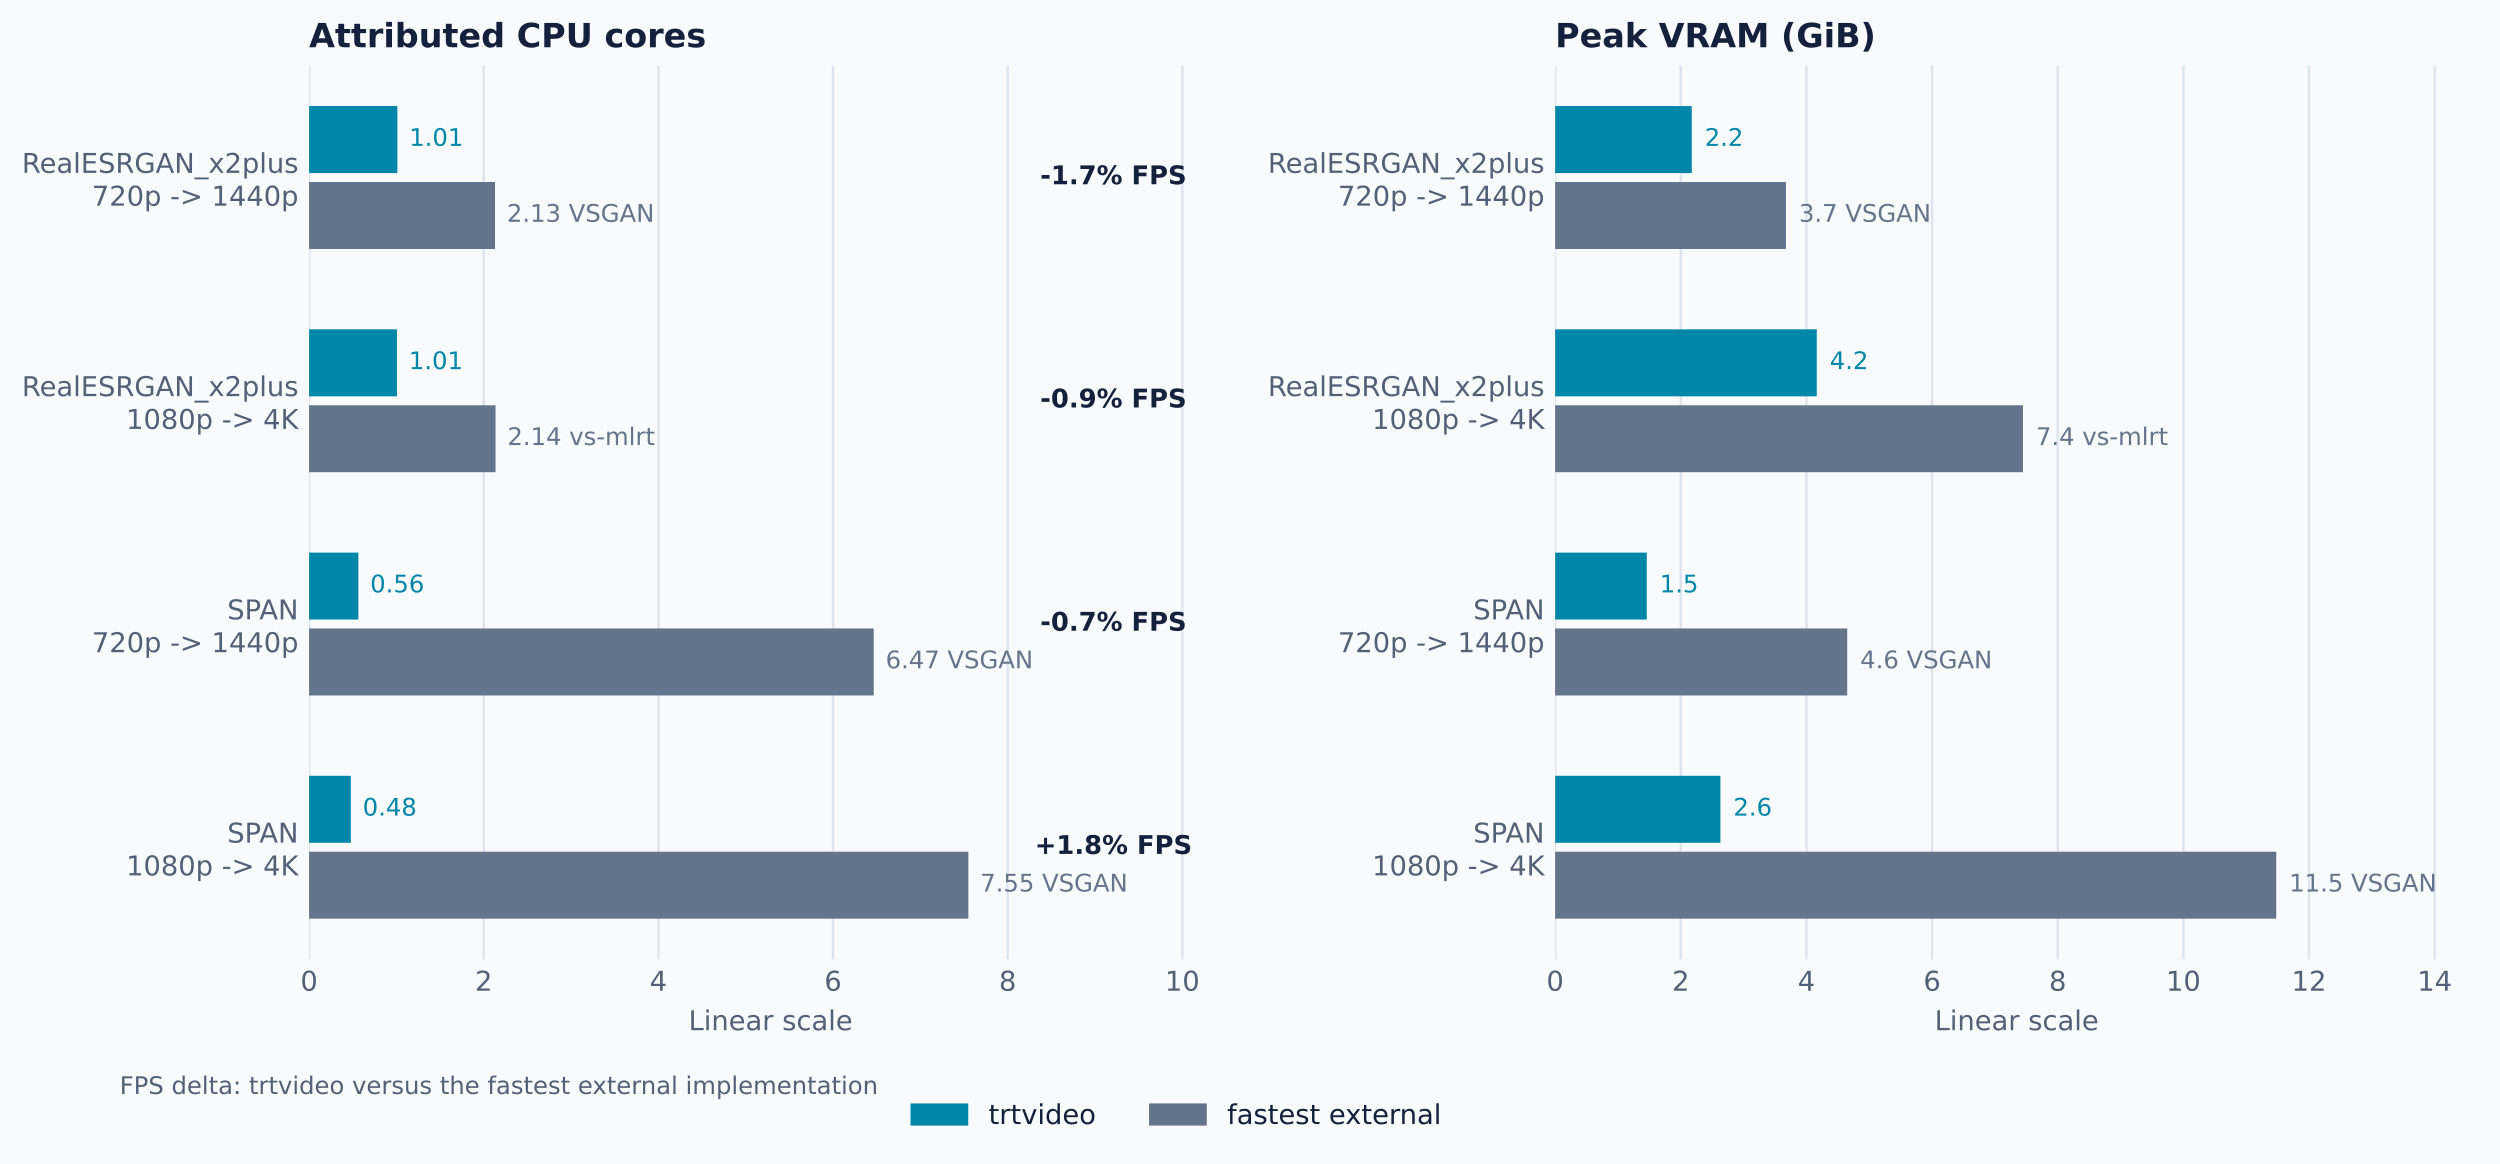
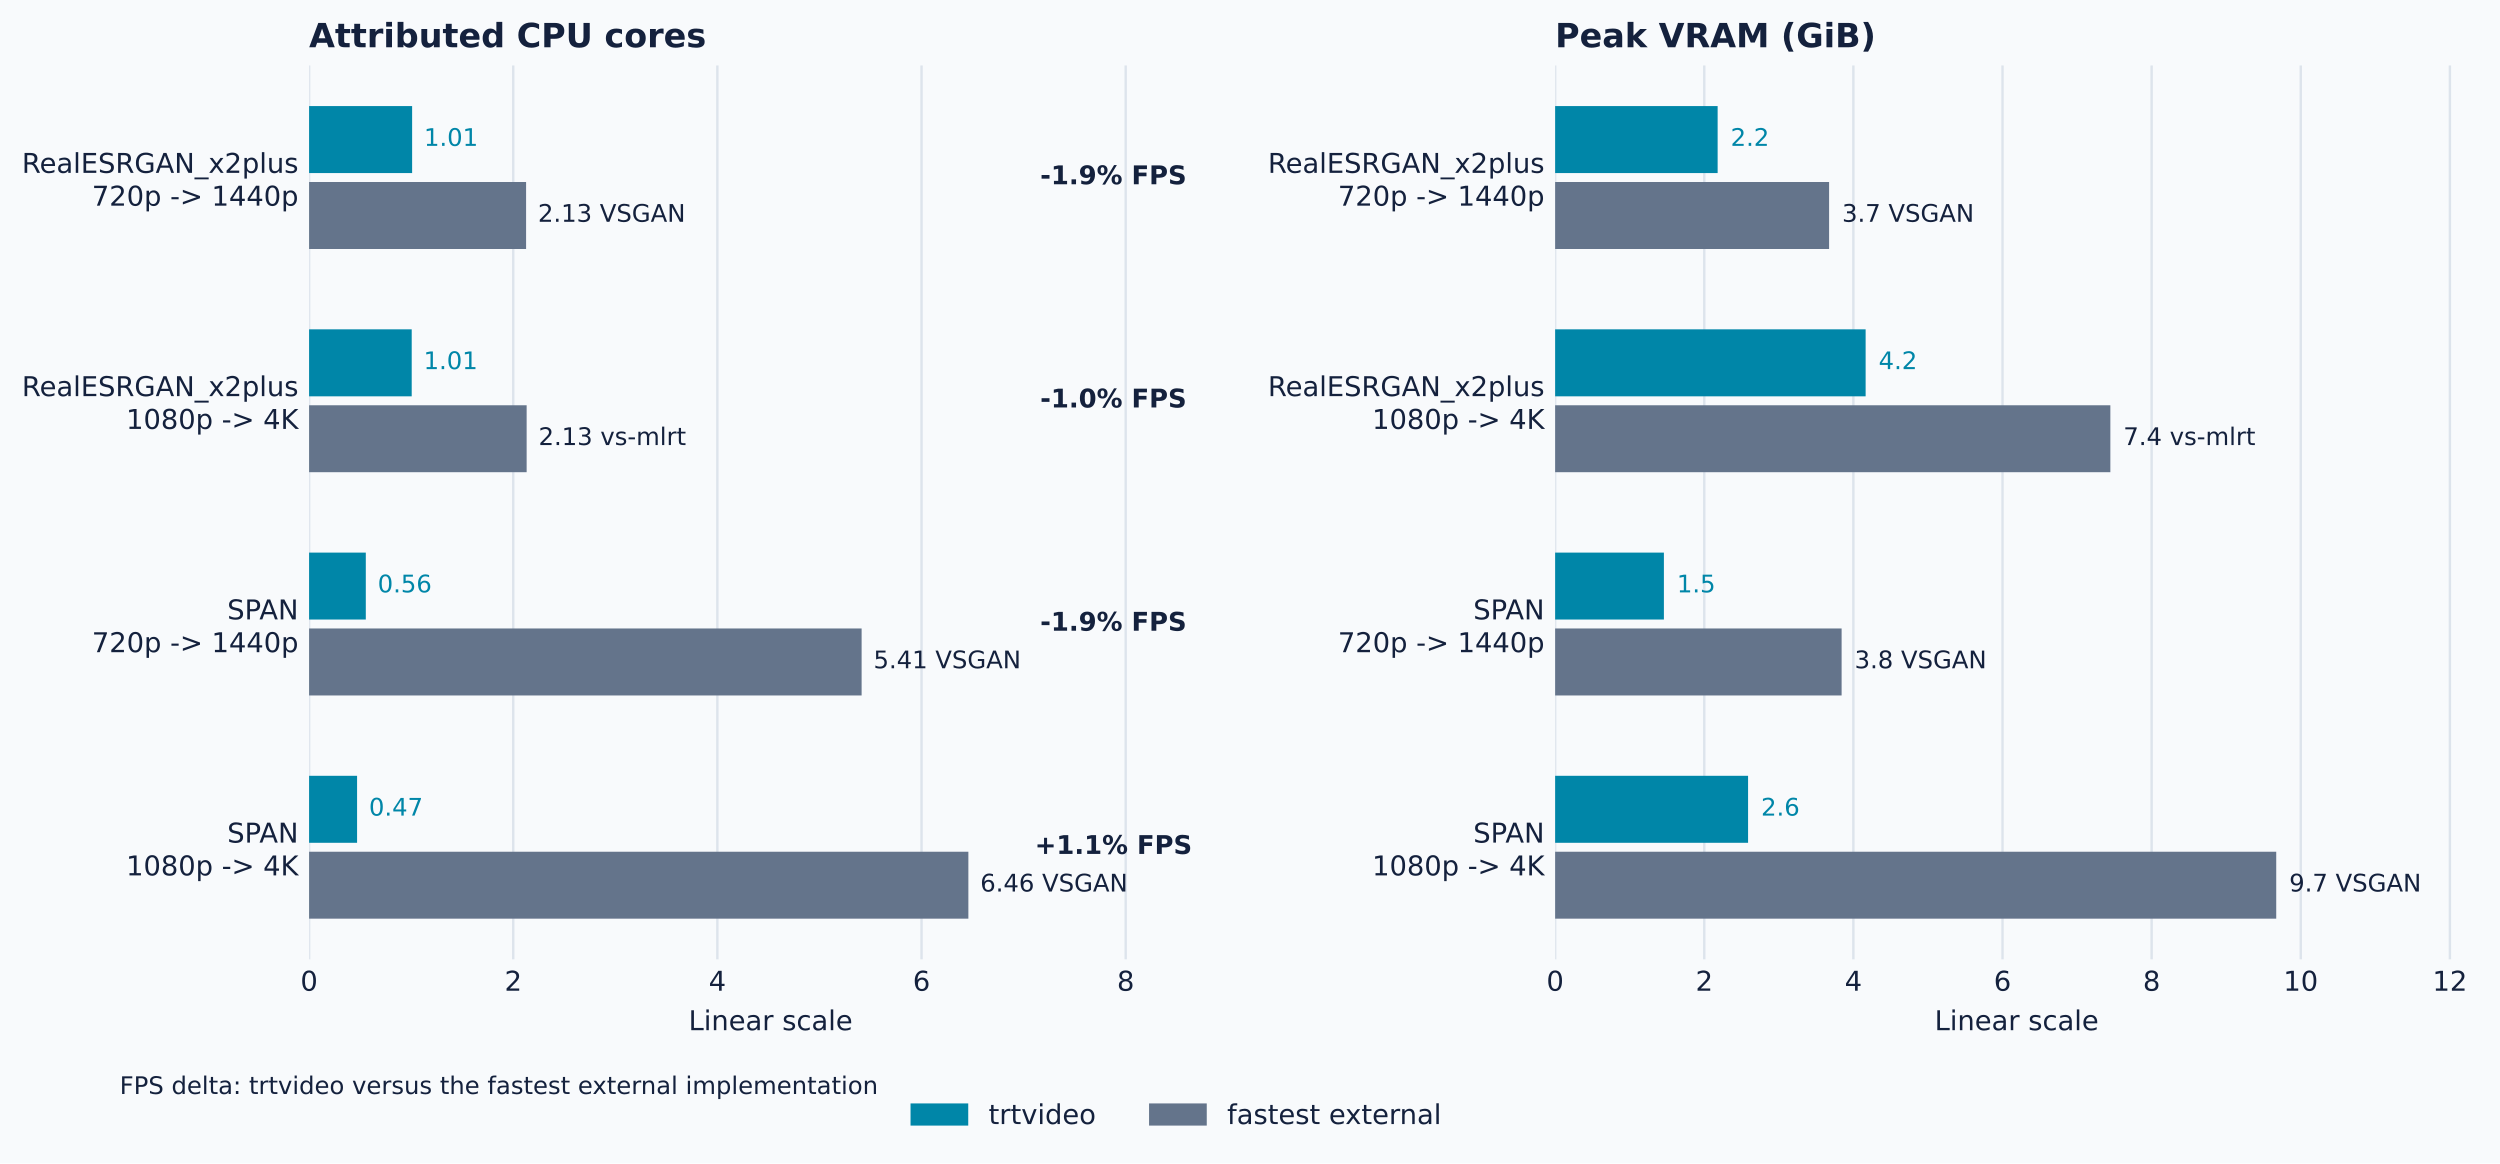
<svg xmlns="http://www.w3.org/2000/svg" width="823.22pt" height="383.106pt" viewBox="0 0 823.22 383.106" version="1.1">
  <defs>
    <style type="text/css">*{stroke-linejoin: round; stroke-linecap: butt}</style>
  </defs>
  <g id="figure_1">
    <g id="patch_1">
      <path d="M 0 383.106 L 823.22 383.106 L 823.22 0 L 0 0 z " style="fill: #f8fafc" />
    </g>
    <g id="axes_1">
      <g id="patch_2">
        <path d="M 101.78 315.894 L 405.712 315.894 L 405.712 21.558 L 101.78 21.558 z " style="fill: #f8fafc" />
      </g>
      <g id="matplotlib.axis_1">
        <g id="xtick_1">
          <g id="line2d_1">
            <path d="M 101.78 315.894 L 101.78 21.558 " clip-path="url(#pdbde17b072)" style="fill: none; stroke: #cbd5e1; stroke-opacity: 0.6; stroke-width: 0.8; stroke-linecap: square" />
          </g>
          <g id="line2d_2" />
          <g id="text_1">
-             <text style="font-size: 9px; font-family: 'DejaVu Sans'; text-anchor: middle; fill: #526177" x="101.78" y="326.232" transform="rotate(-0 101.78 326.2322)">0</text>
+             <text style="font-size: 9px; font-family: 'DejaVu Sans'; text-anchor: middle; fill: #14213d" x="101.78" y="326.232" transform="rotate(-0 101.78 326.2322)">0</text>
          </g>
        </g>
        <g id="xtick_2">
          <g id="line2d_3">
-             <path d="M 159.289 315.894 L 159.289 21.558 " clip-path="url(#pdbde17b072)" style="fill: none; stroke: #cbd5e1; stroke-opacity: 0.6; stroke-width: 0.8; stroke-linecap: square" />
+             <path d="M 169.004 315.894 L 169.004 21.558 " clip-path="url(#pdbde17b072)" style="fill: none; stroke: #cbd5e1; stroke-opacity: 0.6; stroke-width: 0.8; stroke-linecap: square" />
          </g>
          <g id="line2d_4" />
          <g id="text_2">
-             <text style="font-size: 9px; font-family: 'DejaVu Sans'; text-anchor: middle; fill: #526177" x="159.289" y="326.232" transform="rotate(-0 159.2894 326.2322)">2</text>
+             <text style="font-size: 9px; font-family: 'DejaVu Sans'; text-anchor: middle; fill: #14213d" x="169.004" y="326.232" transform="rotate(-0 169.0038 326.2322)">2</text>
          </g>
        </g>
        <g id="xtick_3">
          <g id="line2d_5">
-             <path d="M 216.799 315.894 L 216.799 21.558 " clip-path="url(#pdbde17b072)" style="fill: none; stroke: #cbd5e1; stroke-opacity: 0.6; stroke-width: 0.8; stroke-linecap: square" />
+             <path d="M 236.228 315.894 L 236.228 21.558 " clip-path="url(#pdbde17b072)" style="fill: none; stroke: #cbd5e1; stroke-opacity: 0.6; stroke-width: 0.8; stroke-linecap: square" />
          </g>
          <g id="line2d_6" />
          <g id="text_3">
-             <text style="font-size: 9px; font-family: 'DejaVu Sans'; text-anchor: middle; fill: #526177" x="216.799" y="326.232" transform="rotate(-0 216.7989 326.2322)">4</text>
+             <text style="font-size: 9px; font-family: 'DejaVu Sans'; text-anchor: middle; fill: #14213d" x="236.228" y="326.232" transform="rotate(-0 236.2277 326.2322)">4</text>
          </g>
        </g>
        <g id="xtick_4">
          <g id="line2d_7">
-             <path d="M 274.308 315.894 L 274.308 21.558 " clip-path="url(#pdbde17b072)" style="fill: none; stroke: #cbd5e1; stroke-opacity: 0.6; stroke-width: 0.8; stroke-linecap: square" />
+             <path d="M 303.452 315.894 L 303.452 21.558 " clip-path="url(#pdbde17b072)" style="fill: none; stroke: #cbd5e1; stroke-opacity: 0.6; stroke-width: 0.8; stroke-linecap: square" />
          </g>
          <g id="line2d_8" />
          <g id="text_4">
-             <text style="font-size: 9px; font-family: 'DejaVu Sans'; text-anchor: middle; fill: #526177" x="274.308" y="326.232" transform="rotate(-0 274.3083 326.2322)">6</text>
+             <text style="font-size: 9px; font-family: 'DejaVu Sans'; text-anchor: middle; fill: #14213d" x="303.452" y="326.232" transform="rotate(-0 303.4515 326.2322)">6</text>
          </g>
        </g>
        <g id="xtick_5">
          <g id="line2d_9">
-             <path d="M 331.818 315.894 L 331.818 21.558 " clip-path="url(#pdbde17b072)" style="fill: none; stroke: #cbd5e1; stroke-opacity: 0.6; stroke-width: 0.8; stroke-linecap: square" />
+             <path d="M 370.675 315.894 L 370.675 21.558 " clip-path="url(#pdbde17b072)" style="fill: none; stroke: #cbd5e1; stroke-opacity: 0.6; stroke-width: 0.8; stroke-linecap: square" />
          </g>
          <g id="line2d_10" />
          <g id="text_5">
-             <text style="font-size: 9px; font-family: 'DejaVu Sans'; text-anchor: middle; fill: #526177" x="331.818" y="326.232" transform="rotate(-0 331.8178 326.2322)">8</text>
-           </g>
-         </g>
-         <g id="xtick_6">
-           <g id="line2d_11">
-             <path d="M 389.327 315.894 L 389.327 21.558 " clip-path="url(#pdbde17b072)" style="fill: none; stroke: #cbd5e1; stroke-opacity: 0.6; stroke-width: 0.8; stroke-linecap: square" />
-           </g>
-           <g id="line2d_12" />
-           <g id="text_6">
-             <text style="font-size: 9px; font-family: 'DejaVu Sans'; text-anchor: middle; fill: #526177" x="389.327" y="326.232" transform="rotate(-0 389.3272 326.2322)">10</text>
-           </g>
-         </g>
-         <g id="text_7">
-           <text style="font-size: 9px; font-family: 'DejaVu Sans'; text-anchor: middle; fill: #526177" x="253.746" y="339.233" transform="rotate(-0 253.746 339.2329)">Linear scale</text>
+             <text style="font-size: 9px; font-family: 'DejaVu Sans'; text-anchor: middle; fill: #14213d" x="370.675" y="326.232" transform="rotate(-0 370.6754 326.2322)">8</text>
+           </g>
+         </g>
+         <g id="text_6">
+           <text style="font-size: 9px; font-family: 'DejaVu Sans'; text-anchor: middle; fill: #14213d" x="253.746" y="339.233" transform="rotate(-0 253.746 339.2329)">Linear scale</text>
        </g>
      </g>
      <g id="matplotlib.axis_2">
        <g id="ytick_1">
+           <g id="line2d_11" />
+           <g id="text_7">
+             <text style="font-size: 9px; font-family: 'DejaVu Sans'; fill: #14213d" transform="translate(7.2 56.9294)">RealESRGAN_x2plus</text>
+             <text style="font-size: 9px; font-family: 'DejaVu Sans'; fill: #14213d" transform="translate(30.25969 67.73116)">720p -&gt; 1440p</text>
+           </g>
+         </g>
+         <g id="ytick_2">
+           <g id="line2d_12" />
+           <g id="text_8">
+             <text style="font-size: 9px; font-family: 'DejaVu Sans'; fill: #14213d" transform="translate(7.2 130.4399)">RealESRGAN_x2plus</text>
+             <text style="font-size: 9px; font-family: 'DejaVu Sans'; fill: #14213d" transform="translate(41.52375 141.2417)">1080p -&gt; 4K</text>
+           </g>
+         </g>
+         <g id="ytick_3">
          <g id="line2d_13" />
-           <g id="text_8">
-             <text style="font-size: 9px; font-family: 'DejaVu Sans'; fill: #526177" transform="translate(7.2 56.9294)">RealESRGAN_x2plus</text>
-             <text style="font-size: 9px; font-family: 'DejaVu Sans'; fill: #526177" transform="translate(30.25969 67.73116)">720p -&gt; 1440p</text>
-           </g>
-         </g>
-         <g id="ytick_2">
+           <g id="text_9">
+             <text style="font-size: 9px; font-family: 'DejaVu Sans'; fill: #14213d" transform="translate(74.82516 203.95)">SPAN</text>
+             <text style="font-size: 9px; font-family: 'DejaVu Sans'; fill: #14213d" transform="translate(30.25969 214.7518)">720p -&gt; 1440p</text>
+           </g>
+         </g>
+         <g id="ytick_4">
          <g id="line2d_14" />
-           <g id="text_9">
-             <text style="font-size: 9px; font-family: 'DejaVu Sans'; fill: #526177" transform="translate(7.2 130.4399)">RealESRGAN_x2plus</text>
-             <text style="font-size: 9px; font-family: 'DejaVu Sans'; fill: #526177" transform="translate(41.52375 141.2417)">1080p -&gt; 4K</text>
-           </g>
-         </g>
-         <g id="ytick_3">
-           <g id="line2d_15" />
          <g id="text_10">
-             <text style="font-size: 9px; font-family: 'DejaVu Sans'; fill: #526177" transform="translate(74.82516 203.95)">SPAN</text>
-             <text style="font-size: 9px; font-family: 'DejaVu Sans'; fill: #526177" transform="translate(30.25969 214.7518)">720p -&gt; 1440p</text>
-           </g>
-         </g>
-         <g id="ytick_4">
-           <g id="line2d_16" />
-           <g id="text_11">
-             <text style="font-size: 9px; font-family: 'DejaVu Sans'; fill: #526177" transform="translate(74.82516 277.4605)">SPAN</text>
-             <text style="font-size: 9px; font-family: 'DejaVu Sans'; fill: #526177" transform="translate(41.52375 288.2623)">1080p -&gt; 4K</text>
+             <text style="font-size: 9px; font-family: 'DejaVu Sans'; fill: #14213d" transform="translate(74.82516 277.4605)">SPAN</text>
+             <text style="font-size: 9px; font-family: 'DejaVu Sans'; fill: #14213d" transform="translate(41.52375 288.2623)">1080p -&gt; 4K</text>
          </g>
        </g>
      </g>
      <g id="patch_3">
-         <path d="M 101.78 56.99 L 130.849 56.99 L 130.849 34.937 L 101.78 34.937 z " clip-path="url(#pdbde17b072)" style="fill: #0086a8" />
+         <path d="M 101.78 56.99 L 135.707 56.99 L 135.707 34.937 L 101.78 34.937 z " clip-path="url(#pdbde17b072)" style="fill: #0086a8" />
      </g>
      <g id="patch_4">
-         <path d="M 101.78 130.501 L 130.723 130.501 L 130.723 108.448 L 101.78 108.448 z " clip-path="url(#pdbde17b072)" style="fill: #0086a8" />
+         <path d="M 101.78 130.501 L 135.572 130.501 L 135.572 108.448 L 101.78 108.448 z " clip-path="url(#pdbde17b072)" style="fill: #0086a8" />
      </g>
      <g id="patch_5">
-         <path d="M 101.78 204.011 L 117.996 204.011 L 117.996 181.958 L 101.78 181.958 z " clip-path="url(#pdbde17b072)" style="fill: #0086a8" />
+         <path d="M 101.78 204.011 L 120.455 204.011 L 120.455 181.958 L 101.78 181.958 z " clip-path="url(#pdbde17b072)" style="fill: #0086a8" />
      </g>
      <g id="patch_6">
-         <path d="M 101.78 277.522 L 115.521 277.522 L 115.521 255.469 L 101.78 255.469 z " clip-path="url(#pdbde17b072)" style="fill: #0086a8" />
+         <path d="M 101.78 277.522 L 117.582 277.522 L 117.582 255.469 L 101.78 255.469 z " clip-path="url(#pdbde17b072)" style="fill: #0086a8" />
      </g>
      <g id="patch_7">
-         <path d="M 101.78 81.984 L 163.005 81.984 L 163.005 59.931 L 101.78 59.931 z " clip-path="url(#pdbde17b072)" style="fill: #64748b" />
+         <path d="M 101.78 81.984 L 173.235 81.984 L 173.235 59.931 L 101.78 59.931 z " clip-path="url(#pdbde17b072)" style="fill: #64748b" />
      </g>
      <g id="patch_8">
-         <path d="M 101.78 155.494 L 163.175 155.494 L 163.175 133.441 L 101.78 133.441 z " clip-path="url(#pdbde17b072)" style="fill: #64748b" />
+         <path d="M 101.78 155.494 L 173.419 155.494 L 173.419 133.441 L 101.78 133.441 z " clip-path="url(#pdbde17b072)" style="fill: #64748b" />
      </g>
      <g id="patch_9">
-         <path d="M 101.78 229.005 L 287.715 229.005 L 287.715 206.952 L 101.78 206.952 z " clip-path="url(#pdbde17b072)" style="fill: #64748b" />
+         <path d="M 101.78 229.005 L 283.721 229.005 L 283.721 206.952 L 101.78 206.952 z " clip-path="url(#pdbde17b072)" style="fill: #64748b" />
      </g>
      <g id="patch_10">
        <path d="M 101.78 302.515 L 318.874 302.515 L 318.874 280.462 L 101.78 280.462 z " clip-path="url(#pdbde17b072)" style="fill: #64748b" />
      </g>
+       <g id="text_11">
+         <text style="font-size: 8px; font-family: 'DejaVu Sans'; text-anchor: start; fill: #0086a8" x="139.615" y="48.042" transform="rotate(-0 139.6149 48.04189)">1.01</text>
+       </g>
      <g id="text_12">
-         <text style="font-size: 8px; font-family: 'DejaVu Sans'; text-anchor: start; fill: #0086a8" x="134.757" y="48.042" transform="rotate(-0 134.7568 48.04189)">1.01</text>
+         <text style="font-size: 8px; font-family: 'DejaVu Sans'; text-anchor: start; fill: #14213d" x="177.142" y="73.035" transform="rotate(-0 177.1424 73.03545)">2.13 VSGAN</text>
      </g>
      <g id="text_13">
-         <text style="font-size: 8px; font-family: 'DejaVu Sans'; text-anchor: start; fill: #64748b" x="166.912" y="73.035" transform="rotate(-0 166.9123 73.03545)">2.13 VSGAN</text>
+         <text style="font-weight: 700; font-size: 8.5px; font-family: 'DejaVu Sans'; text-anchor: middle; fill: #14213d" x="366.635" y="60.669" transform="rotate(-0 366.635 60.66855)">-1.9% FPS</text>
      </g>
      <g id="text_14">
-         <text style="font-weight: 700; font-size: 8.5px; font-family: 'DejaVu Sans'; text-anchor: middle; fill: #14213d" x="366.635" y="60.669" transform="rotate(-0 366.635 60.66855)">-1.7% FPS</text>
+         <text style="font-size: 8px; font-family: 'DejaVu Sans'; text-anchor: start; fill: #0086a8" x="139.48" y="121.552" transform="rotate(-0 139.4801 121.5524)">1.01</text>
      </g>
      <g id="text_15">
-         <text style="font-size: 8px; font-family: 'DejaVu Sans'; text-anchor: start; fill: #0086a8" x="134.631" y="121.552" transform="rotate(-0 134.6309 121.5524)">1.01</text>
+         <text style="font-size: 8px; font-family: 'DejaVu Sans'; text-anchor: start; fill: #14213d" x="177.327" y="146.546" transform="rotate(-0 177.3266 146.5463)">2.13 vs-mlrt</text>
      </g>
      <g id="text_16">
-         <text style="font-size: 8px; font-family: 'DejaVu Sans'; text-anchor: start; fill: #64748b" x="167.082" y="146.546" transform="rotate(-0 167.0824 146.5463)">2.14 vs-mlrt</text>
+         <text style="font-weight: 700; font-size: 8.5px; font-family: 'DejaVu Sans'; text-anchor: middle; fill: #14213d" x="366.635" y="134.179" transform="rotate(-0 366.635 134.179)">-1.0% FPS</text>
      </g>
      <g id="text_17">
-         <text style="font-weight: 700; font-size: 8.5px; font-family: 'DejaVu Sans'; text-anchor: middle; fill: #14213d" x="366.635" y="134.179" transform="rotate(-0 366.635 134.179)">-0.9% FPS</text>
+         <text style="font-size: 8px; font-family: 'DejaVu Sans'; text-anchor: start; fill: #0086a8" x="124.362" y="195.063" transform="rotate(-0 124.3623 195.0629)">0.56</text>
      </g>
      <g id="text_18">
-         <text style="font-size: 8px; font-family: 'DejaVu Sans'; text-anchor: start; fill: #0086a8" x="121.903" y="195.063" transform="rotate(-0 121.9034 195.0629)">0.56</text>
+         <text style="font-size: 8px; font-family: 'DejaVu Sans'; text-anchor: start; fill: #14213d" x="287.629" y="220.056" transform="rotate(-0 287.6291 220.0564)">5.41 VSGAN</text>
      </g>
      <g id="text_19">
-         <text style="font-size: 8px; font-family: 'DejaVu Sans'; text-anchor: start; fill: #64748b" x="291.623" y="220.056" transform="rotate(-0 291.6229 220.0564)">6.47 VSGAN</text>
+         <text style="font-weight: 700; font-size: 8.5px; font-family: 'DejaVu Sans'; text-anchor: middle; fill: #14213d" x="366.635" y="207.69" transform="rotate(-0 366.635 207.6895)">-1.9% FPS</text>
      </g>
      <g id="text_20">
-         <text style="font-weight: 700; font-size: 8.5px; font-family: 'DejaVu Sans'; text-anchor: middle; fill: #14213d" x="366.635" y="207.69" transform="rotate(-0 366.635 207.6895)">-0.7% FPS</text>
+         <text style="font-size: 8px; font-family: 'DejaVu Sans'; text-anchor: start; fill: #0086a8" x="121.49" y="268.573" transform="rotate(-0 121.4896 268.5734)">0.47</text>
      </g>
      <g id="text_21">
-         <text style="font-size: 8px; font-family: 'DejaVu Sans'; text-anchor: start; fill: #0086a8" x="119.429" y="268.573" transform="rotate(-0 119.429 268.5734)">0.48</text>
+         <text style="font-size: 8px; font-family: 'DejaVu Sans'; text-anchor: start; fill: #14213d" x="322.782" y="293.567" transform="rotate(-0 322.7819 293.5669)">6.46 VSGAN</text>
      </g>
      <g id="text_22">
-         <text style="font-size: 8px; font-family: 'DejaVu Sans'; text-anchor: start; fill: #64748b" x="322.782" y="293.567" transform="rotate(-0 322.7819 293.5669)">7.55 VSGAN</text>
+         <text style="font-weight: 700; font-size: 8.5px; font-family: 'DejaVu Sans'; text-anchor: middle; fill: #14213d" x="366.635" y="281.2" transform="rotate(-0 366.635 281.2)">+1.1% FPS</text>
      </g>
      <g id="text_23">
-         <text style="font-weight: 700; font-size: 8.5px; font-family: 'DejaVu Sans'; text-anchor: middle; fill: #14213d" x="366.635" y="281.2" transform="rotate(-0 366.635 281.2)">+1.8% FPS</text>
-       </g>
-       <g id="text_24">
        <text style="font-weight: 700; font-size: 11px; font-family: 'DejaVu Sans'; text-anchor: start; fill: #14213d" x="101.78" y="15.558" transform="rotate(-0 101.78 15.55828)">Attributed CPU cores</text>
      </g>
    </g>
    <g id="axes_2">
      <g id="patch_11">
        <path d="M 512.088 315.894 L 816.02 315.894 L 816.02 21.558 L 512.088 21.558 z " style="fill: #f8fafc" />
      </g>
      <g id="matplotlib.axis_3">
+         <g id="xtick_6">
+           <g id="line2d_15">
+             <path d="M 512.088 315.894 L 512.088 21.558 " clip-path="url(#pe8ae58c68a)" style="fill: none; stroke: #cbd5e1; stroke-opacity: 0.6; stroke-width: 0.8; stroke-linecap: square" />
+           </g>
+           <g id="line2d_16" />
+           <g id="text_24">
+             <text style="font-size: 9px; font-family: 'DejaVu Sans'; text-anchor: middle; fill: #14213d" x="512.088" y="326.232" transform="rotate(-0 512.0881 326.2322)">0</text>
+           </g>
+         </g>
        <g id="xtick_7">
          <g id="line2d_17">
-             <path d="M 512.088 315.894 L 512.088 21.558 " clip-path="url(#pe8ae58c68a)" style="fill: none; stroke: #cbd5e1; stroke-opacity: 0.6; stroke-width: 0.8; stroke-linecap: square" />
+             <path d="M 561.193 315.894 L 561.193 21.558 " clip-path="url(#pe8ae58c68a)" style="fill: none; stroke: #cbd5e1; stroke-opacity: 0.6; stroke-width: 0.8; stroke-linecap: square" />
          </g>
          <g id="line2d_18" />
          <g id="text_25">
-             <text style="font-size: 9px; font-family: 'DejaVu Sans'; text-anchor: middle; fill: #526177" x="512.088" y="326.232" transform="rotate(-0 512.0881 326.2322)">0</text>
+             <text style="font-size: 9px; font-family: 'DejaVu Sans'; text-anchor: middle; fill: #14213d" x="561.193" y="326.232" transform="rotate(-0 561.1929 326.2322)">2</text>
          </g>
        </g>
        <g id="xtick_8">
          <g id="line2d_19">
-             <path d="M 553.464 315.894 L 553.464 21.558 " clip-path="url(#pe8ae58c68a)" style="fill: none; stroke: #cbd5e1; stroke-opacity: 0.6; stroke-width: 0.8; stroke-linecap: square" />
+             <path d="M 610.298 315.894 L 610.298 21.558 " clip-path="url(#pe8ae58c68a)" style="fill: none; stroke: #cbd5e1; stroke-opacity: 0.6; stroke-width: 0.8; stroke-linecap: square" />
          </g>
          <g id="line2d_20" />
          <g id="text_26">
-             <text style="font-size: 9px; font-family: 'DejaVu Sans'; text-anchor: middle; fill: #526177" x="553.464" y="326.232" transform="rotate(-0 553.4636 326.2322)">2</text>
+             <text style="font-size: 9px; font-family: 'DejaVu Sans'; text-anchor: middle; fill: #14213d" x="610.298" y="326.232" transform="rotate(-0 610.2977 326.2322)">4</text>
          </g>
        </g>
        <g id="xtick_9">
          <g id="line2d_21">
-             <path d="M 594.839 315.894 L 594.839 21.558 " clip-path="url(#pe8ae58c68a)" style="fill: none; stroke: #cbd5e1; stroke-opacity: 0.6; stroke-width: 0.8; stroke-linecap: square" />
+             <path d="M 659.403 315.894 L 659.403 21.558 " clip-path="url(#pe8ae58c68a)" style="fill: none; stroke: #cbd5e1; stroke-opacity: 0.6; stroke-width: 0.8; stroke-linecap: square" />
          </g>
          <g id="line2d_22" />
          <g id="text_27">
-             <text style="font-size: 9px; font-family: 'DejaVu Sans'; text-anchor: middle; fill: #526177" x="594.839" y="326.232" transform="rotate(-0 594.839 326.2322)">4</text>
+             <text style="font-size: 9px; font-family: 'DejaVu Sans'; text-anchor: middle; fill: #14213d" x="659.403" y="326.232" transform="rotate(-0 659.4025 326.2322)">6</text>
          </g>
        </g>
        <g id="xtick_10">
          <g id="line2d_23">
-             <path d="M 636.214 315.894 L 636.214 21.558 " clip-path="url(#pe8ae58c68a)" style="fill: none; stroke: #cbd5e1; stroke-opacity: 0.6; stroke-width: 0.8; stroke-linecap: square" />
+             <path d="M 708.507 315.894 L 708.507 21.558 " clip-path="url(#pe8ae58c68a)" style="fill: none; stroke: #cbd5e1; stroke-opacity: 0.6; stroke-width: 0.8; stroke-linecap: square" />
          </g>
          <g id="line2d_24" />
          <g id="text_28">
-             <text style="font-size: 9px; font-family: 'DejaVu Sans'; text-anchor: middle; fill: #526177" x="636.214" y="326.232" transform="rotate(-0 636.2145 326.2322)">6</text>
+             <text style="font-size: 9px; font-family: 'DejaVu Sans'; text-anchor: middle; fill: #14213d" x="708.507" y="326.232" transform="rotate(-0 708.5073 326.2322)">8</text>
          </g>
        </g>
        <g id="xtick_11">
          <g id="line2d_25">
-             <path d="M 677.59 315.894 L 677.59 21.558 " clip-path="url(#pe8ae58c68a)" style="fill: none; stroke: #cbd5e1; stroke-opacity: 0.6; stroke-width: 0.8; stroke-linecap: square" />
+             <path d="M 757.612 315.894 L 757.612 21.558 " clip-path="url(#pe8ae58c68a)" style="fill: none; stroke: #cbd5e1; stroke-opacity: 0.6; stroke-width: 0.8; stroke-linecap: square" />
          </g>
          <g id="line2d_26" />
          <g id="text_29">
-             <text style="font-size: 9px; font-family: 'DejaVu Sans'; text-anchor: middle; fill: #526177" x="677.59" y="326.232" transform="rotate(-0 677.59 326.2322)">8</text>
+             <text style="font-size: 9px; font-family: 'DejaVu Sans'; text-anchor: middle; fill: #14213d" x="757.612" y="326.232" transform="rotate(-0 757.6121 326.2322)">10</text>
          </g>
        </g>
        <g id="xtick_12">
          <g id="line2d_27">
-             <path d="M 718.965 315.894 L 718.965 21.558 " clip-path="url(#pe8ae58c68a)" style="fill: none; stroke: #cbd5e1; stroke-opacity: 0.6; stroke-width: 0.8; stroke-linecap: square" />
+             <path d="M 806.717 315.894 L 806.717 21.558 " clip-path="url(#pe8ae58c68a)" style="fill: none; stroke: #cbd5e1; stroke-opacity: 0.6; stroke-width: 0.8; stroke-linecap: square" />
          </g>
          <g id="line2d_28" />
          <g id="text_30">
-             <text style="font-size: 9px; font-family: 'DejaVu Sans'; text-anchor: middle; fill: #526177" x="718.965" y="326.232" transform="rotate(-0 718.9654 326.2322)">10</text>
-           </g>
-         </g>
-         <g id="xtick_13">
-           <g id="line2d_29">
-             <path d="M 760.341 315.894 L 760.341 21.558 " clip-path="url(#pe8ae58c68a)" style="fill: none; stroke: #cbd5e1; stroke-opacity: 0.6; stroke-width: 0.8; stroke-linecap: square" />
-           </g>
-           <g id="line2d_30" />
-           <g id="text_31">
-             <text style="font-size: 9px; font-family: 'DejaVu Sans'; text-anchor: middle; fill: #526177" x="760.341" y="326.232" transform="rotate(-0 760.3409 326.2322)">12</text>
-           </g>
-         </g>
-         <g id="xtick_14">
-           <g id="line2d_31">
-             <path d="M 801.716 315.894 L 801.716 21.558 " clip-path="url(#pe8ae58c68a)" style="fill: none; stroke: #cbd5e1; stroke-opacity: 0.6; stroke-width: 0.8; stroke-linecap: square" />
-           </g>
-           <g id="line2d_32" />
-           <g id="text_32">
-             <text style="font-size: 9px; font-family: 'DejaVu Sans'; text-anchor: middle; fill: #526177" x="801.716" y="326.232" transform="rotate(-0 801.7164 326.2322)">14</text>
-           </g>
-         </g>
-         <g id="text_33">
-           <text style="font-size: 9px; font-family: 'DejaVu Sans'; text-anchor: middle; fill: #526177" x="664.054" y="339.233" transform="rotate(-0 664.054 339.2329)">Linear scale</text>
+             <text style="font-size: 9px; font-family: 'DejaVu Sans'; text-anchor: middle; fill: #14213d" x="806.717" y="326.232" transform="rotate(-0 806.7169 326.2322)">12</text>
+           </g>
+         </g>
+         <g id="text_31">
+           <text style="font-size: 9px; font-family: 'DejaVu Sans'; text-anchor: middle; fill: #14213d" x="664.054" y="339.233" transform="rotate(-0 664.054 339.2329)">Linear scale</text>
        </g>
      </g>
      <g id="matplotlib.axis_4">
        <g id="ytick_5">
-           <g id="line2d_33" />
+           <g id="line2d_29" />
+           <g id="text_32">
+             <text style="font-size: 9px; font-family: 'DejaVu Sans'; fill: #14213d" transform="translate(417.5081 56.9294)">RealESRGAN_x2plus</text>
+             <text style="font-size: 9px; font-family: 'DejaVu Sans'; fill: #14213d" transform="translate(440.5678 67.73116)">720p -&gt; 1440p</text>
+           </g>
+         </g>
+         <g id="ytick_6">
+           <g id="line2d_30" />
+           <g id="text_33">
+             <text style="font-size: 9px; font-family: 'DejaVu Sans'; fill: #14213d" transform="translate(417.5081 130.4399)">RealESRGAN_x2plus</text>
+             <text style="font-size: 9px; font-family: 'DejaVu Sans'; fill: #14213d" transform="translate(451.8318 141.2417)">1080p -&gt; 4K</text>
+           </g>
+         </g>
+         <g id="ytick_7">
+           <g id="line2d_31" />
          <g id="text_34">
-             <text style="font-size: 9px; font-family: 'DejaVu Sans'; fill: #526177" transform="translate(417.5081 56.9294)">RealESRGAN_x2plus</text>
-             <text style="font-size: 9px; font-family: 'DejaVu Sans'; fill: #526177" transform="translate(440.5678 67.73116)">720p -&gt; 1440p</text>
-           </g>
-         </g>
-         <g id="ytick_6">
-           <g id="line2d_34" />
+             <text style="font-size: 9px; font-family: 'DejaVu Sans'; fill: #14213d" transform="translate(485.1332 203.95)">SPAN</text>
+             <text style="font-size: 9px; font-family: 'DejaVu Sans'; fill: #14213d" transform="translate(440.5678 214.7518)">720p -&gt; 1440p</text>
+           </g>
+         </g>
+         <g id="ytick_8">
+           <g id="line2d_32" />
          <g id="text_35">
-             <text style="font-size: 9px; font-family: 'DejaVu Sans'; fill: #526177" transform="translate(417.5081 130.4399)">RealESRGAN_x2plus</text>
-             <text style="font-size: 9px; font-family: 'DejaVu Sans'; fill: #526177" transform="translate(451.8318 141.2417)">1080p -&gt; 4K</text>
-           </g>
-         </g>
-         <g id="ytick_7">
-           <g id="line2d_35" />
-           <g id="text_36">
-             <text style="font-size: 9px; font-family: 'DejaVu Sans'; fill: #526177" transform="translate(485.1332 203.95)">SPAN</text>
-             <text style="font-size: 9px; font-family: 'DejaVu Sans'; fill: #526177" transform="translate(440.5678 214.7518)">720p -&gt; 1440p</text>
-           </g>
-         </g>
-         <g id="ytick_8">
-           <g id="line2d_36" />
-           <g id="text_37">
-             <text style="font-size: 9px; font-family: 'DejaVu Sans'; fill: #526177" transform="translate(485.1332 277.4605)">SPAN</text>
-             <text style="font-size: 9px; font-family: 'DejaVu Sans'; fill: #526177" transform="translate(451.8318 288.2623)">1080p -&gt; 4K</text>
+             <text style="font-size: 9px; font-family: 'DejaVu Sans'; fill: #14213d" transform="translate(485.1332 277.4605)">SPAN</text>
+             <text style="font-size: 9px; font-family: 'DejaVu Sans'; fill: #14213d" transform="translate(451.8318 288.2623)">1080p -&gt; 4K</text>
          </g>
        </g>
      </g>
      <g id="patch_12">
-         <path d="M 512.088 56.99 L 557.077 56.99 L 557.077 34.937 L 512.088 34.937 z " clip-path="url(#pe8ae58c68a)" style="fill: #0086a8" />
+         <path d="M 512.088 56.99 L 565.597 56.99 L 565.597 34.937 L 512.088 34.937 z " clip-path="url(#pe8ae58c68a)" style="fill: #0086a8" />
      </g>
      <g id="patch_13">
-         <path d="M 512.088 130.501 L 598.236 130.501 L 598.236 108.448 L 512.088 108.448 z " clip-path="url(#pe8ae58c68a)" style="fill: #0086a8" />
+         <path d="M 512.088 130.501 L 614.329 130.501 L 614.329 108.448 L 512.088 108.448 z " clip-path="url(#pe8ae58c68a)" style="fill: #0086a8" />
      </g>
      <g id="patch_14">
-         <path d="M 512.088 204.011 L 542.265 204.011 L 542.265 181.958 L 512.088 181.958 z " clip-path="url(#pe8ae58c68a)" style="fill: #0086a8" />
+         <path d="M 512.088 204.011 L 547.902 204.011 L 547.902 181.958 L 512.088 181.958 z " clip-path="url(#pe8ae58c68a)" style="fill: #0086a8" />
      </g>
      <g id="patch_15">
-         <path d="M 512.088 277.522 L 566.508 277.522 L 566.508 255.469 L 512.088 255.469 z " clip-path="url(#pe8ae58c68a)" style="fill: #0086a8" />
+         <path d="M 512.088 277.522 L 575.62 277.522 L 575.62 255.469 L 512.088 255.469 z " clip-path="url(#pe8ae58c68a)" style="fill: #0086a8" />
      </g>
      <g id="patch_16">
-         <path d="M 512.088 81.984 L 588.099 81.984 L 588.099 59.931 L 512.088 59.931 z " clip-path="url(#pe8ae58c68a)" style="fill: #64748b" />
+         <path d="M 512.088 81.984 L 602.298 81.984 L 602.298 59.931 L 512.088 59.931 z " clip-path="url(#pe8ae58c68a)" style="fill: #64748b" />
      </g>
      <g id="patch_17">
-         <path d="M 512.088 155.494 L 666.137 155.494 L 666.137 133.441 L 512.088 133.441 z " clip-path="url(#pe8ae58c68a)" style="fill: #64748b" />
+         <path d="M 512.088 155.494 L 694.915 155.494 L 694.915 133.441 L 512.088 133.441 z " clip-path="url(#pe8ae58c68a)" style="fill: #64748b" />
      </g>
      <g id="patch_18">
-         <path d="M 512.088 229.005 L 608.261 229.005 L 608.261 206.952 L 512.088 206.952 z " clip-path="url(#pe8ae58c68a)" style="fill: #64748b" />
+         <path d="M 512.088 229.005 L 606.422 229.005 L 606.422 206.952 L 512.088 206.952 z " clip-path="url(#pe8ae58c68a)" style="fill: #64748b" />
      </g>
      <g id="patch_19">
        <path d="M 512.088 302.515 L 749.535 302.515 L 749.535 280.462 L 512.088 280.462 z " clip-path="url(#pe8ae58c68a)" style="fill: #64748b" />
      </g>
+       <g id="text_36">
+         <text style="font-size: 8px; font-family: 'DejaVu Sans'; text-anchor: start; fill: #0086a8" x="569.871" y="48.042" transform="rotate(-0 569.8712 48.04189)">2.2</text>
+       </g>
+       <g id="text_37">
+         <text style="font-size: 8px; font-family: 'DejaVu Sans'; text-anchor: start; fill: #14213d" x="606.572" y="73.035" transform="rotate(-0 606.5724 73.03545)">3.7 VSGAN</text>
+       </g>
      <g id="text_38">
-         <text style="font-size: 8px; font-family: 'DejaVu Sans'; text-anchor: start; fill: #0086a8" x="561.351" y="48.042" transform="rotate(-0 561.3514 48.04189)">2.2</text>
+         <text style="font-size: 8px; font-family: 'DejaVu Sans'; text-anchor: start; fill: #0086a8" x="618.603" y="121.552" transform="rotate(-0 618.6029 121.5524)">4.2</text>
      </g>
      <g id="text_39">
-         <text style="font-size: 8px; font-family: 'DejaVu Sans'; text-anchor: start; fill: #64748b" x="592.373" y="73.035" transform="rotate(-0 592.3729 73.03545)">3.7 VSGAN</text>
+         <text style="font-size: 8px; font-family: 'DejaVu Sans'; text-anchor: start; fill: #14213d" x="699.189" y="146.546" transform="rotate(-0 699.1894 146.5463)">7.4 vs-mlrt</text>
      </g>
      <g id="text_40">
-         <text style="font-size: 8px; font-family: 'DejaVu Sans'; text-anchor: start; fill: #0086a8" x="602.51" y="121.552" transform="rotate(-0 602.5097 121.5524)">4.2</text>
+         <text style="font-size: 8px; font-family: 'DejaVu Sans'; text-anchor: start; fill: #0086a8" x="552.176" y="195.063" transform="rotate(-0 552.1762 195.0629)">1.5</text>
      </g>
      <g id="text_41">
-         <text style="font-size: 8px; font-family: 'DejaVu Sans'; text-anchor: start; fill: #64748b" x="670.412" y="146.546" transform="rotate(-0 670.4115 146.5463)">7.4 vs-mlrt</text>
+         <text style="font-size: 8px; font-family: 'DejaVu Sans'; text-anchor: start; fill: #14213d" x="610.696" y="220.056" transform="rotate(-0 610.6965 220.0564)">3.8 VSGAN</text>
      </g>
      <g id="text_42">
-         <text style="font-size: 8px; font-family: 'DejaVu Sans'; text-anchor: start; fill: #0086a8" x="546.539" y="195.063" transform="rotate(-0 546.5389 195.0629)">1.5</text>
+         <text style="font-size: 8px; font-family: 'DejaVu Sans'; text-anchor: start; fill: #0086a8" x="579.894" y="268.573" transform="rotate(-0 579.8936 268.5734)">2.6</text>
      </g>
      <g id="text_43">
-         <text style="font-size: 8px; font-family: 'DejaVu Sans'; text-anchor: start; fill: #64748b" x="612.535" y="220.056" transform="rotate(-0 612.5353 220.0564)">4.6 VSGAN</text>
+         <text style="font-size: 8px; font-family: 'DejaVu Sans'; text-anchor: start; fill: #14213d" x="753.809" y="293.567" transform="rotate(-0 753.8089 293.5669)">9.7 VSGAN</text>
      </g>
      <g id="text_44">
-         <text style="font-size: 8px; font-family: 'DejaVu Sans'; text-anchor: start; fill: #0086a8" x="570.782" y="268.573" transform="rotate(-0 570.7823 268.5734)">2.6</text>
-       </g>
-       <g id="text_45">
-         <text style="font-size: 8px; font-family: 'DejaVu Sans'; text-anchor: start; fill: #64748b" x="753.809" y="293.567" transform="rotate(-0 753.8089 293.5669)">11.5 VSGAN</text>
-       </g>
-       <g id="text_46">
        <text style="font-weight: 700; font-size: 11px; font-family: 'DejaVu Sans'; text-anchor: start; fill: #14213d" x="512.088" y="15.558" transform="rotate(-0 512.0881 15.55828)">Peak VRAM (GiB)</text>
      </g>
    </g>
-     <g id="text_47">
-       <text style="font-size: 8px; font-family: 'DejaVu Sans'; text-anchor: middle; fill: #526177" x="164.276" y="360.246" transform="rotate(-0 164.276 360.2463)">FPS delta: trtvideo versus the fastest external implementation</text>
+     <g id="text_45">
+       <text style="font-size: 8px; font-family: 'DejaVu Sans'; text-anchor: middle; fill: #14213d" x="164.276" y="360.246" transform="rotate(-0 164.276 360.2463)">FPS delta: trtvideo versus the fastest external implementation</text>
    </g>
    <g id="legend_1">
      <g id="patch_20">
        <path d="M 300.33 370.144 L 318.33 370.144 L 318.33 363.844 L 300.33 363.844 z " style="fill: #0086a8; stroke: #0086a8; stroke-linejoin: miter" />
      </g>
-       <g id="text_48">
+       <g id="text_46">
        <text style="font-size: 9px; font-family: 'DejaVu Sans'; text-anchor: start; fill: #14213d" x="325.53" y="370.144" transform="rotate(-0 325.53 370.1442)">trtvideo</text>
      </g>
      <g id="patch_21">
        <path d="M 378.872 370.144 L 396.872 370.144 L 396.872 363.844 L 378.872 363.844 z " style="fill: #64748b; stroke: #64748b; stroke-linejoin: miter" />
      </g>
-       <g id="text_49">
+       <g id="text_47">
        <text style="font-size: 9px; font-family: 'DejaVu Sans'; text-anchor: start; fill: #14213d" x="404.072" y="370.144" transform="rotate(-0 404.0719 370.1442)">fastest external</text>
      </g>
    </g>
  </g>
  <defs>
    <clipPath id="pdbde17b072">
      <rect x="101.78" y="21.558" width="303.932" height="294.336" />
    </clipPath>
    <clipPath id="pe8ae58c68a">
      <rect x="512.088" y="21.558" width="303.932" height="294.336" />
    </clipPath>
  </defs>
</svg>
